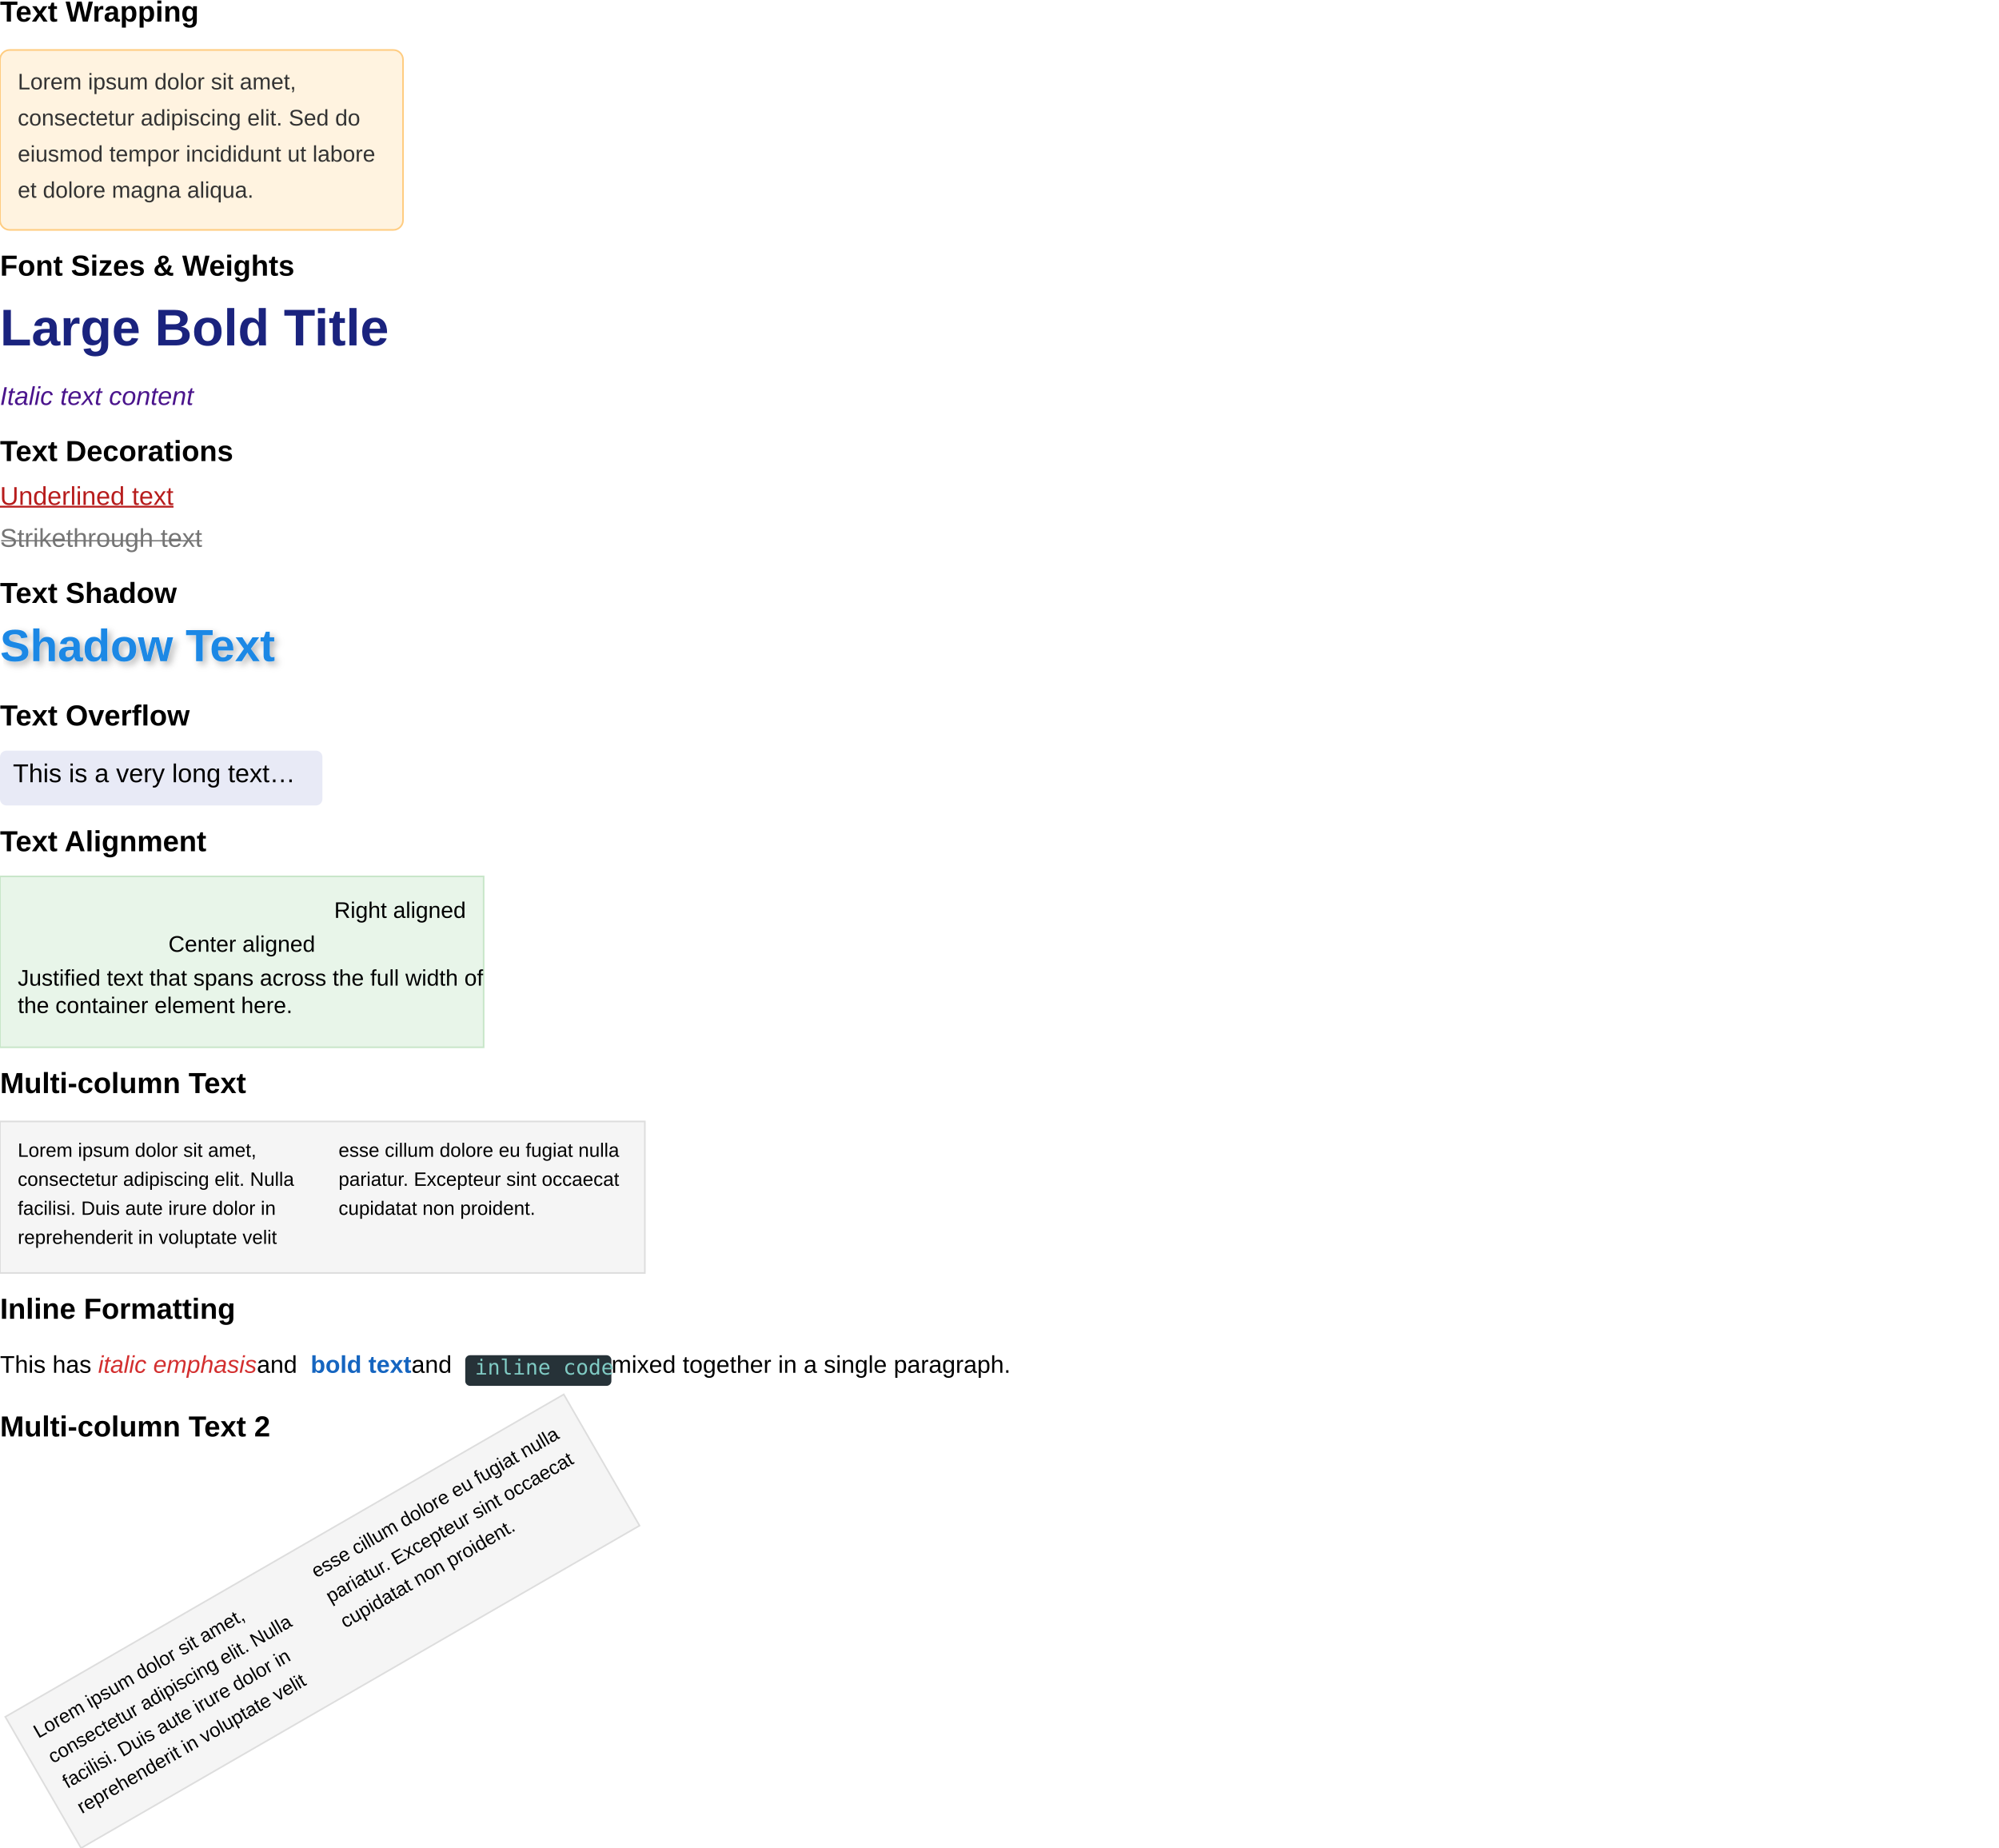
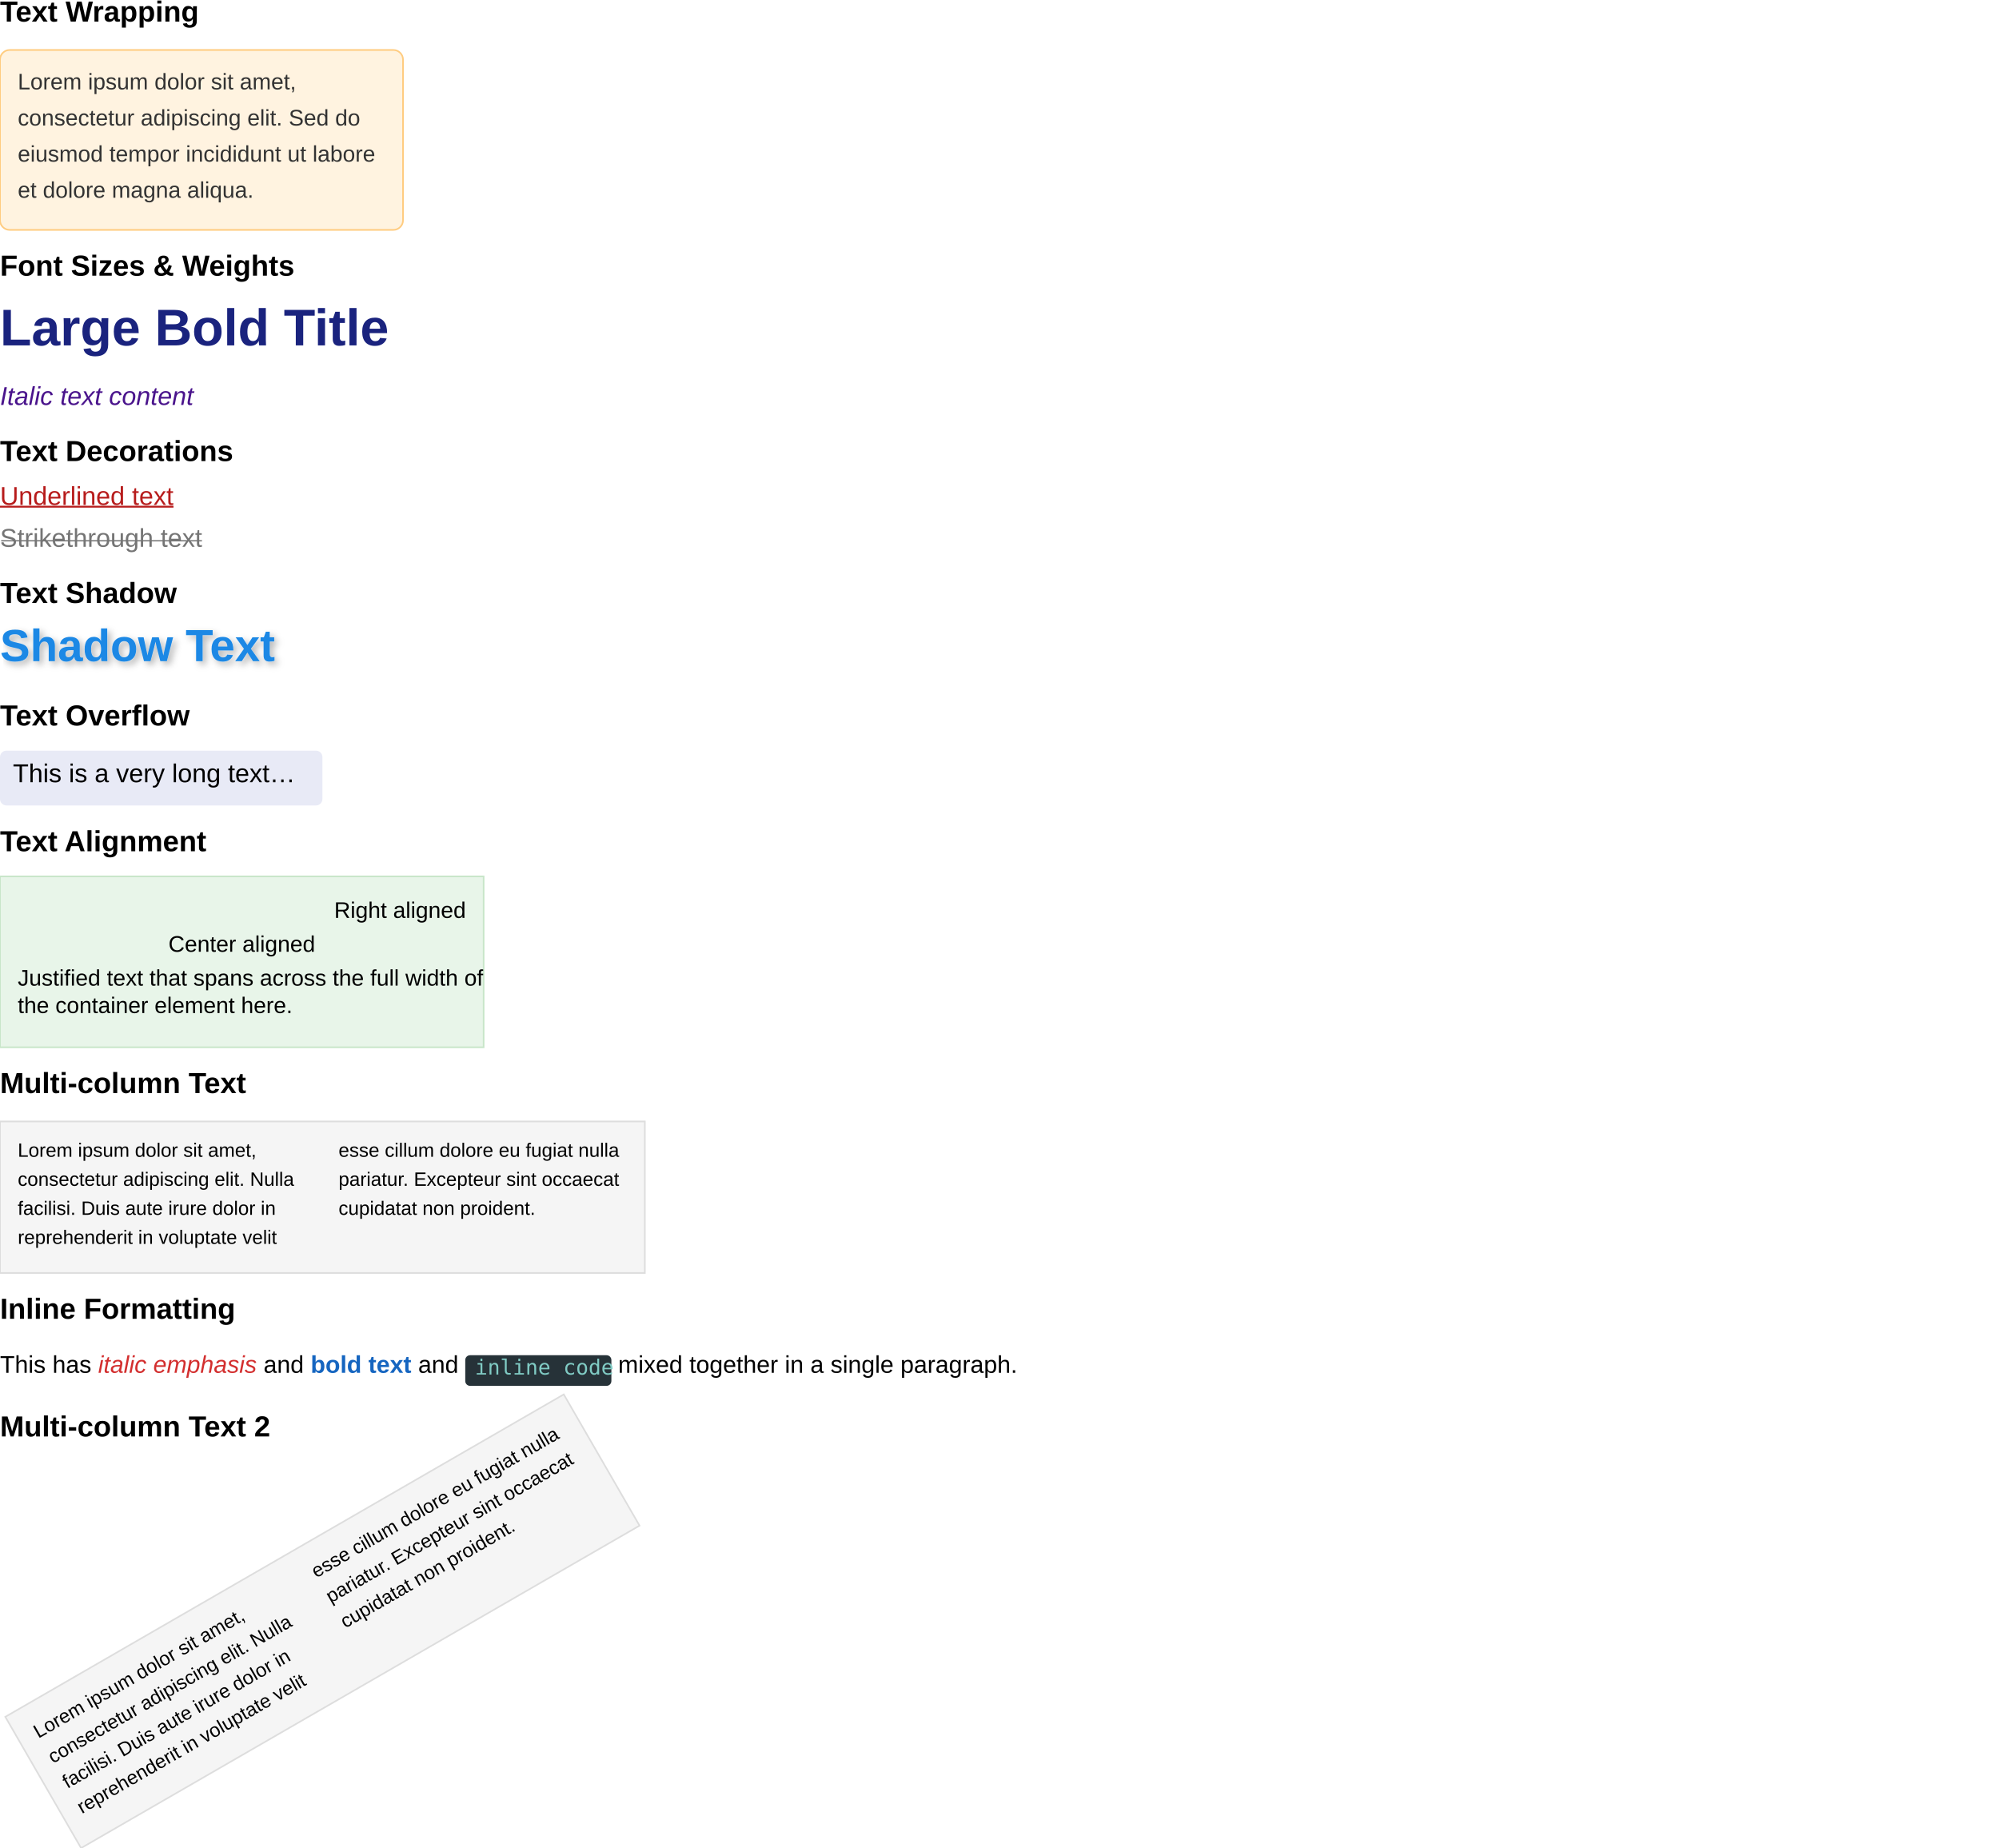
<svg xmlns="http://www.w3.org/2000/svg" width="1240" height="1146" viewBox="0 0 1240 1146">
  <defs>
    <filter id="ts1" x="-50%" y="-50%" width="200%" height="200%">
      <feDropShadow dx="2" dy="2" stdDeviation="2" flood-color="rgba(0, 0, 0, 0.3)" />
    </filter>
  </defs>
  <text x="0" y="1.5" fill="rgb(0, 0, 0)" dominant-baseline="text-before-edge" font-weight="700" font-size="18px" font-family="Arial, sans-serif">Text Wrapping</text>
  <g>
    <rect x="0" y="31" width="250" height="111.6" rx="6" ry="6" fill="rgb(255, 243, 224)" />
    <rect x="0" y="31" width="250" height="111.6" rx="6" ry="6" fill="none" stroke="rgb(255, 204, 128)" stroke-width="1" />
  </g>
  <text x="11" y="46.2" fill="rgb(51, 51, 51)" dominant-baseline="text-before-edge" font-size="14px" font-family="Arial, sans-serif">Lorem ipsum dolor sit amet,</text>
  <text x="11" y="68.6" fill="rgb(51, 51, 51)" dominant-baseline="text-before-edge" font-size="14px" font-family="Arial, sans-serif">consectetur adipiscing elit. Sed do</text>
  <text x="11" y="91" fill="rgb(51, 51, 51)" dominant-baseline="text-before-edge" font-size="14px" font-family="Arial, sans-serif">eiusmod tempor incididunt ut labore</text>
  <text x="11" y="113.4" fill="rgb(51, 51, 51)" dominant-baseline="text-before-edge" font-size="14px" font-family="Arial, sans-serif">et dolore magna aliqua.</text>
  <text x="0" y="159.1" fill="rgb(0, 0, 0)" dominant-baseline="text-before-edge" font-weight="700" font-size="18px" font-family="Arial, sans-serif">Font Sizes &amp; Weights</text>
  <text x="0" y="193.1" fill="rgb(26, 35, 126)" dominant-baseline="text-before-edge" font-weight="900" font-size="32px" font-family="Arial, sans-serif">Large Bold Title</text>
  <text x="0" y="240.6" fill="rgb(74, 20, 140)" dominant-baseline="text-before-edge" font-style="italic" font-size="16px" font-family="Arial, sans-serif">Italic text content</text>
  <text x="0" y="274.1" fill="rgb(0, 0, 0)" dominant-baseline="text-before-edge" font-weight="700" font-size="18px" font-family="Arial, sans-serif">Text Decorations</text>
  <text x="0" y="302.6" fill="rgb(183, 28, 28)" dominant-baseline="text-before-edge" font-size="16px" font-family="Arial, sans-serif" text-decoration="underline">Underlined text</text>
  <text x="0" y="328.6" fill="rgb(117, 117, 117)" dominant-baseline="text-before-edge" font-size="16px" font-family="Arial, sans-serif" text-decoration="line-through">Strikethrough text</text>
  <text x="0" y="362.1" fill="rgb(0, 0, 0)" dominant-baseline="text-before-edge" font-weight="700" font-size="18px" font-family="Arial, sans-serif">Text Shadow</text>
  <text x="0" y="391.6" fill="rgb(30, 136, 229)" dominant-baseline="text-before-edge" font-weight="700" font-size="28px" font-family="Arial, sans-serif" filter="url(#ts1)">Shadow Text</text>
  <text x="0" y="438.1" fill="rgb(0, 0, 0)" dominant-baseline="text-before-edge" font-weight="700" font-size="18px" font-family="Arial, sans-serif">Text Overflow</text>
  <rect x="0" y="465.6" width="200" height="34" rx="4" ry="4" fill="rgb(232, 234, 246)" />
  <text x="8" y="474.6" fill="rgb(0, 0, 0)" dominant-baseline="text-before-edge" font-size="16px" font-family="Arial, sans-serif">This is a very long text…</text>
  <text x="0" y="516.1" fill="rgb(0, 0, 0)" dominant-baseline="text-before-edge" font-weight="700" font-size="18px" font-family="Arial, sans-serif">Text Alignment</text>
  <g>
    <rect x="0" y="543.6" width="300" height="106" rx="0" ry="0" fill="rgb(232, 245, 233)" />
    <rect x="0" y="543.6" width="300" height="106" rx="0" ry="0" fill="none" stroke="rgb(200, 230, 201)" stroke-width="1" />
  </g>
  <text x="207.28" y="560.1" fill="rgb(0, 0, 0)" dominant-baseline="text-before-edge" font-size="14px" font-family="Arial, sans-serif">Right aligned</text>
  <text x="104.47" y="581.1" fill="rgb(0, 0, 0)" dominant-baseline="text-before-edge" font-size="14px" font-family="Arial, sans-serif">Center aligned</text>
  <text x="11" y="602.1" fill="rgb(0, 0, 0)" dominant-baseline="text-before-edge" font-size="14px" font-family="Arial, sans-serif" textLength="300" lengthAdjust="spacing">Justified text that spans across the full width of</text>
  <text x="11" y="619.1" fill="rgb(0, 0, 0)" dominant-baseline="text-before-edge" font-size="14px" font-family="Arial, sans-serif">the container element here.</text>
  <text x="0" y="666.1" fill="rgb(0, 0, 0)" dominant-baseline="text-before-edge" font-weight="700" font-size="18px" font-family="Arial, sans-serif">Multi-column Text</text>
  <g>
    <rect x="0" y="695.6" width="400" height="94" rx="0" ry="0" fill="rgb(245, 245, 245)" />
    <rect x="0" y="695.6" width="400" height="94" rx="0" ry="0" fill="none" stroke="rgb(221, 221, 221)" stroke-width="1" />
  </g>
  <text x="11" y="709.6" fill="rgb(0, 0, 0)" dominant-baseline="text-before-edge" font-size="12px" font-family="Arial, sans-serif">Lorem ipsum dolor sit amet,</text>
  <text x="11" y="727.6" fill="rgb(0, 0, 0)" dominant-baseline="text-before-edge" font-size="12px" font-family="Arial, sans-serif">consectetur adipiscing elit. Nulla</text>
  <text x="11" y="745.6" fill="rgb(0, 0, 0)" dominant-baseline="text-before-edge" font-size="12px" font-family="Arial, sans-serif">facilisi. Duis aute irure dolor in</text>
  <text x="11" y="763.6" fill="rgb(0, 0, 0)" dominant-baseline="text-before-edge" font-size="12px" font-family="Arial, sans-serif">reprehenderit in voluptate velit</text>
  <text x="210" y="709.6" fill="rgb(0, 0, 0)" dominant-baseline="text-before-edge" font-size="12px" font-family="Arial, sans-serif">esse cillum dolore eu fugiat nulla</text>
  <text x="210" y="727.6" fill="rgb(0, 0, 0)" dominant-baseline="text-before-edge" font-size="12px" font-family="Arial, sans-serif">pariatur. Excepteur sint occaecat</text>
  <text x="210" y="745.6" fill="rgb(0, 0, 0)" dominant-baseline="text-before-edge" font-size="12px" font-family="Arial, sans-serif">cupidatat non proident.</text>
  <text x="0" y="806.1" fill="rgb(0, 0, 0)" dominant-baseline="text-before-edge" font-weight="700" font-size="18px" font-family="Arial, sans-serif">Inline Formatting</text>
-   <text x="0" y="841.6" fill="rgb(0, 0, 0)" dominant-baseline="text-before-edge" font-size="15px" font-family="Arial, sans-serif">This has</text>
-   <text x="159.3" y="841.6" fill="rgb(0, 0, 0)" dominant-baseline="text-before-edge" font-size="15px" font-family="Arial, sans-serif">and</text>
-   <text x="255.22" y="841.6" fill="rgb(0, 0, 0)" dominant-baseline="text-before-edge" font-size="15px" font-family="Arial, sans-serif">and</text>
-   <text x="379.25" y="841.6" fill="rgb(0, 0, 0)" dominant-baseline="text-before-edge" font-size="15px" font-family="Arial, sans-serif">mixed together in a single paragraph.</text>
+   <text x="0" y="841.6" fill="rgb(0, 0, 0)" dominant-baseline="text-before-edge" font-size="15px" font-family="Arial, sans-serif" xml:space="preserve">This has </text>
  <text x="60.88" y="841.6" fill="rgb(211, 47, 47)" dominant-baseline="text-before-edge" font-style="italic" font-size="15px" font-family="Arial, sans-serif">italic emphasis</text>
+   <text x="159.3" y="841.6" fill="rgb(0, 0, 0)" dominant-baseline="text-before-edge" font-size="15px" font-family="Arial, sans-serif" xml:space="preserve"> and </text>
  <text x="192.68" y="841.6" fill="rgb(21, 101, 192)" dominant-baseline="text-before-edge" font-weight="700" font-size="15px" font-family="Arial, sans-serif">bold text</text>
+   <text x="255.22" y="841.6" fill="rgb(0, 0, 0)" dominant-baseline="text-before-edge" font-size="15px" font-family="Arial, sans-serif" xml:space="preserve"> and </text>
  <rect x="288.6" y="840.6" width="90.65" height="19" rx="3" ry="3" fill="rgb(38, 50, 56)" />
  <text x="294.6" y="843.6" fill="rgb(128, 203, 196)" dominant-baseline="text-before-edge" font-size="13px" font-family="monospace">inline code</text>
+   <text x="379.25" y="841.6" fill="rgb(0, 0, 0)" dominant-baseline="text-before-edge" font-size="15px" font-family="Arial, sans-serif" xml:space="preserve"> mixed together in a single paragraph.</text>
  <text x="0" y="879.1" fill="rgb(0, 0, 0)" dominant-baseline="text-before-edge" font-weight="700" font-size="18px" font-family="Arial, sans-serif">Multi-column Text 2</text>
  <g>
    <path d="M3.29,1064.9 L349.71,864.9 L396.71,946.3 L50.29,1146.3 Z" fill="rgb(245, 245, 245)" />
    <path d="M3.29,1064.9 L349.71,864.9 L396.71,946.3 L50.29,1146.3 Z" fill="none" stroke="rgb(221, 221, 221)" stroke-width="1" />
  </g>
  <text x="0" y="1" fill="rgb(0, 0, 0)" dominant-baseline="text-before-edge" font-size="12px" font-family="Arial, sans-serif" transform="matrix(0.87,-0.5,0.5,0.87,19.32,1070.66)">Lorem ipsum dolor sit amet,</text>
  <text x="0" y="1" fill="rgb(0, 0, 0)" dominant-baseline="text-before-edge" font-size="12px" font-family="Arial, sans-serif" transform="matrix(0.87,-0.5,0.5,0.87,28.32,1086.24)">consectetur adipiscing elit. Nulla</text>
  <text x="0" y="1" fill="rgb(0, 0, 0)" dominant-baseline="text-before-edge" font-size="12px" font-family="Arial, sans-serif" transform="matrix(0.87,-0.5,0.5,0.87,37.32,1101.83)">facilisi. Duis aute irure dolor in</text>
  <text x="0" y="1" fill="rgb(0, 0, 0)" dominant-baseline="text-before-edge" font-size="12px" font-family="Arial, sans-serif" transform="matrix(0.87,-0.5,0.5,0.87,46.32,1117.42)">reprehenderit in voluptate velit</text>
  <text x="0" y="1" fill="rgb(0, 0, 0)" dominant-baseline="text-before-edge" font-size="12px" font-family="Arial, sans-serif" transform="matrix(0.87,-0.5,0.5,0.87,191.66,971.16)">esse cillum dolore eu fugiat nulla</text>
  <text x="0" y="1" fill="rgb(0, 0, 0)" dominant-baseline="text-before-edge" font-size="12px" font-family="Arial, sans-serif" transform="matrix(0.87,-0.5,0.5,0.87,200.66,986.74)">pariatur. Excepteur sint occaecat</text>
  <text x="0" y="1" fill="rgb(0, 0, 0)" dominant-baseline="text-before-edge" font-size="12px" font-family="Arial, sans-serif" transform="matrix(0.87,-0.5,0.5,0.87,209.66,1002.33)">cupidatat non proident.</text>
</svg>
